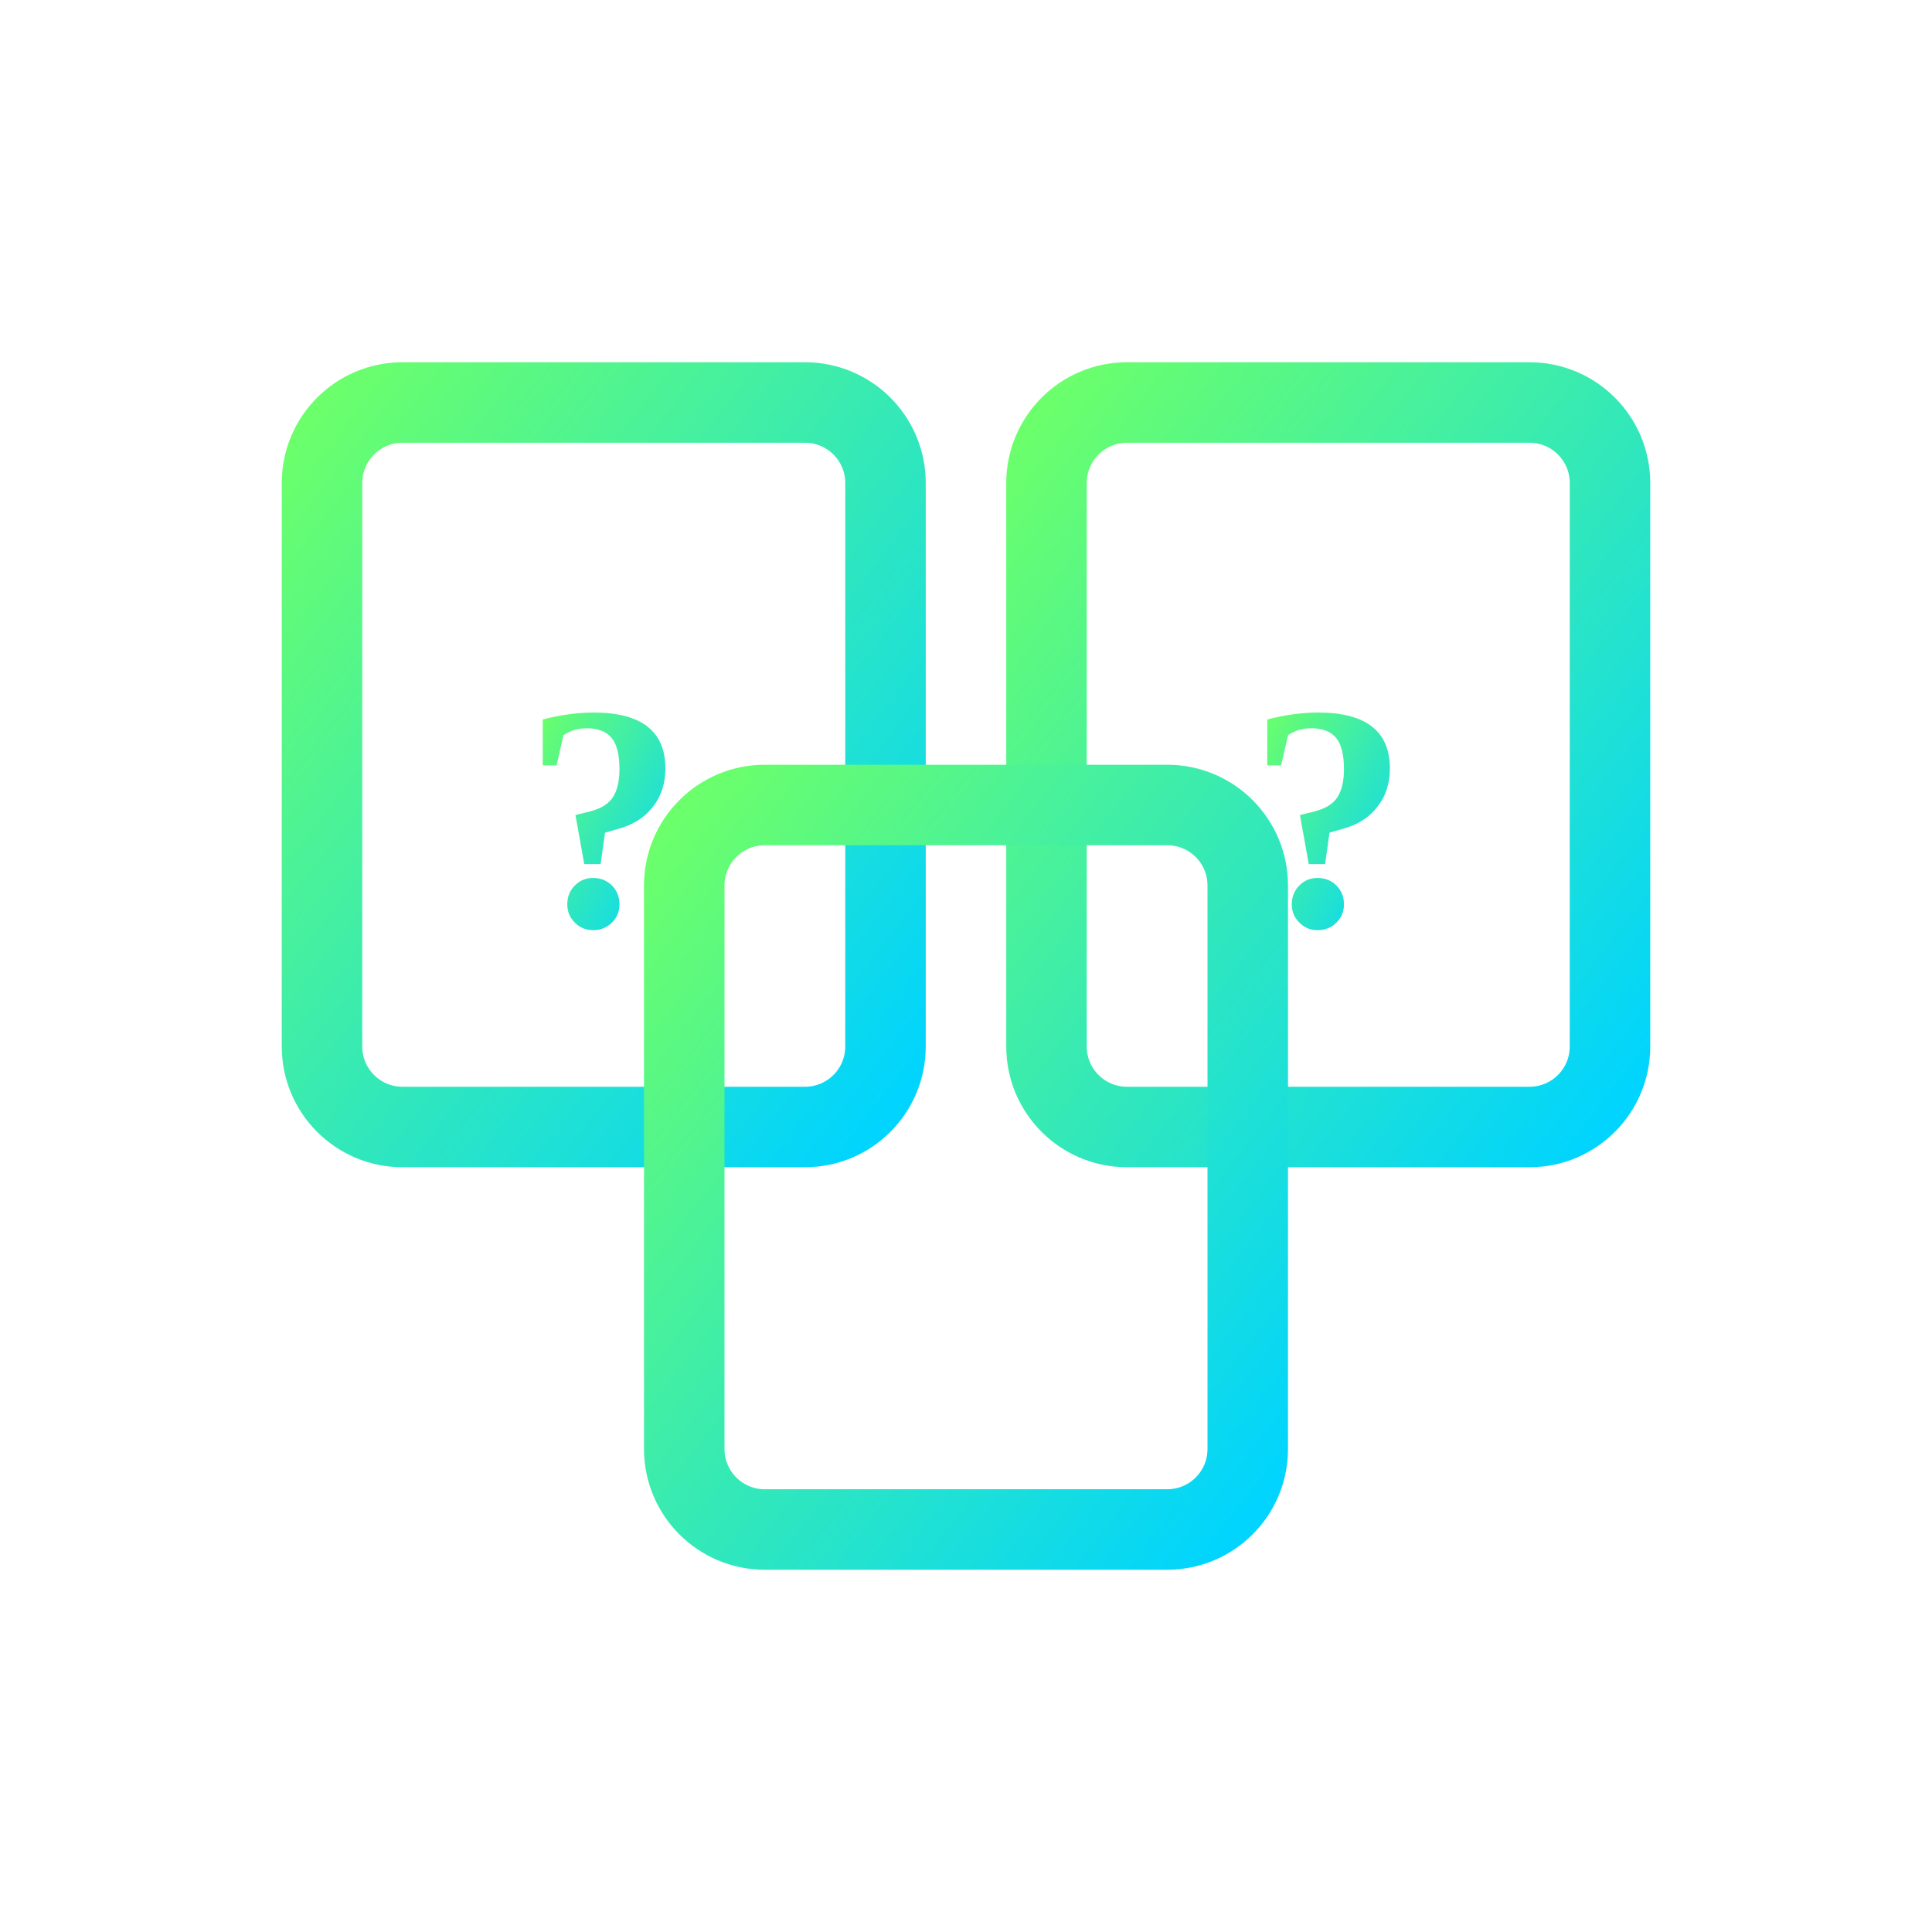
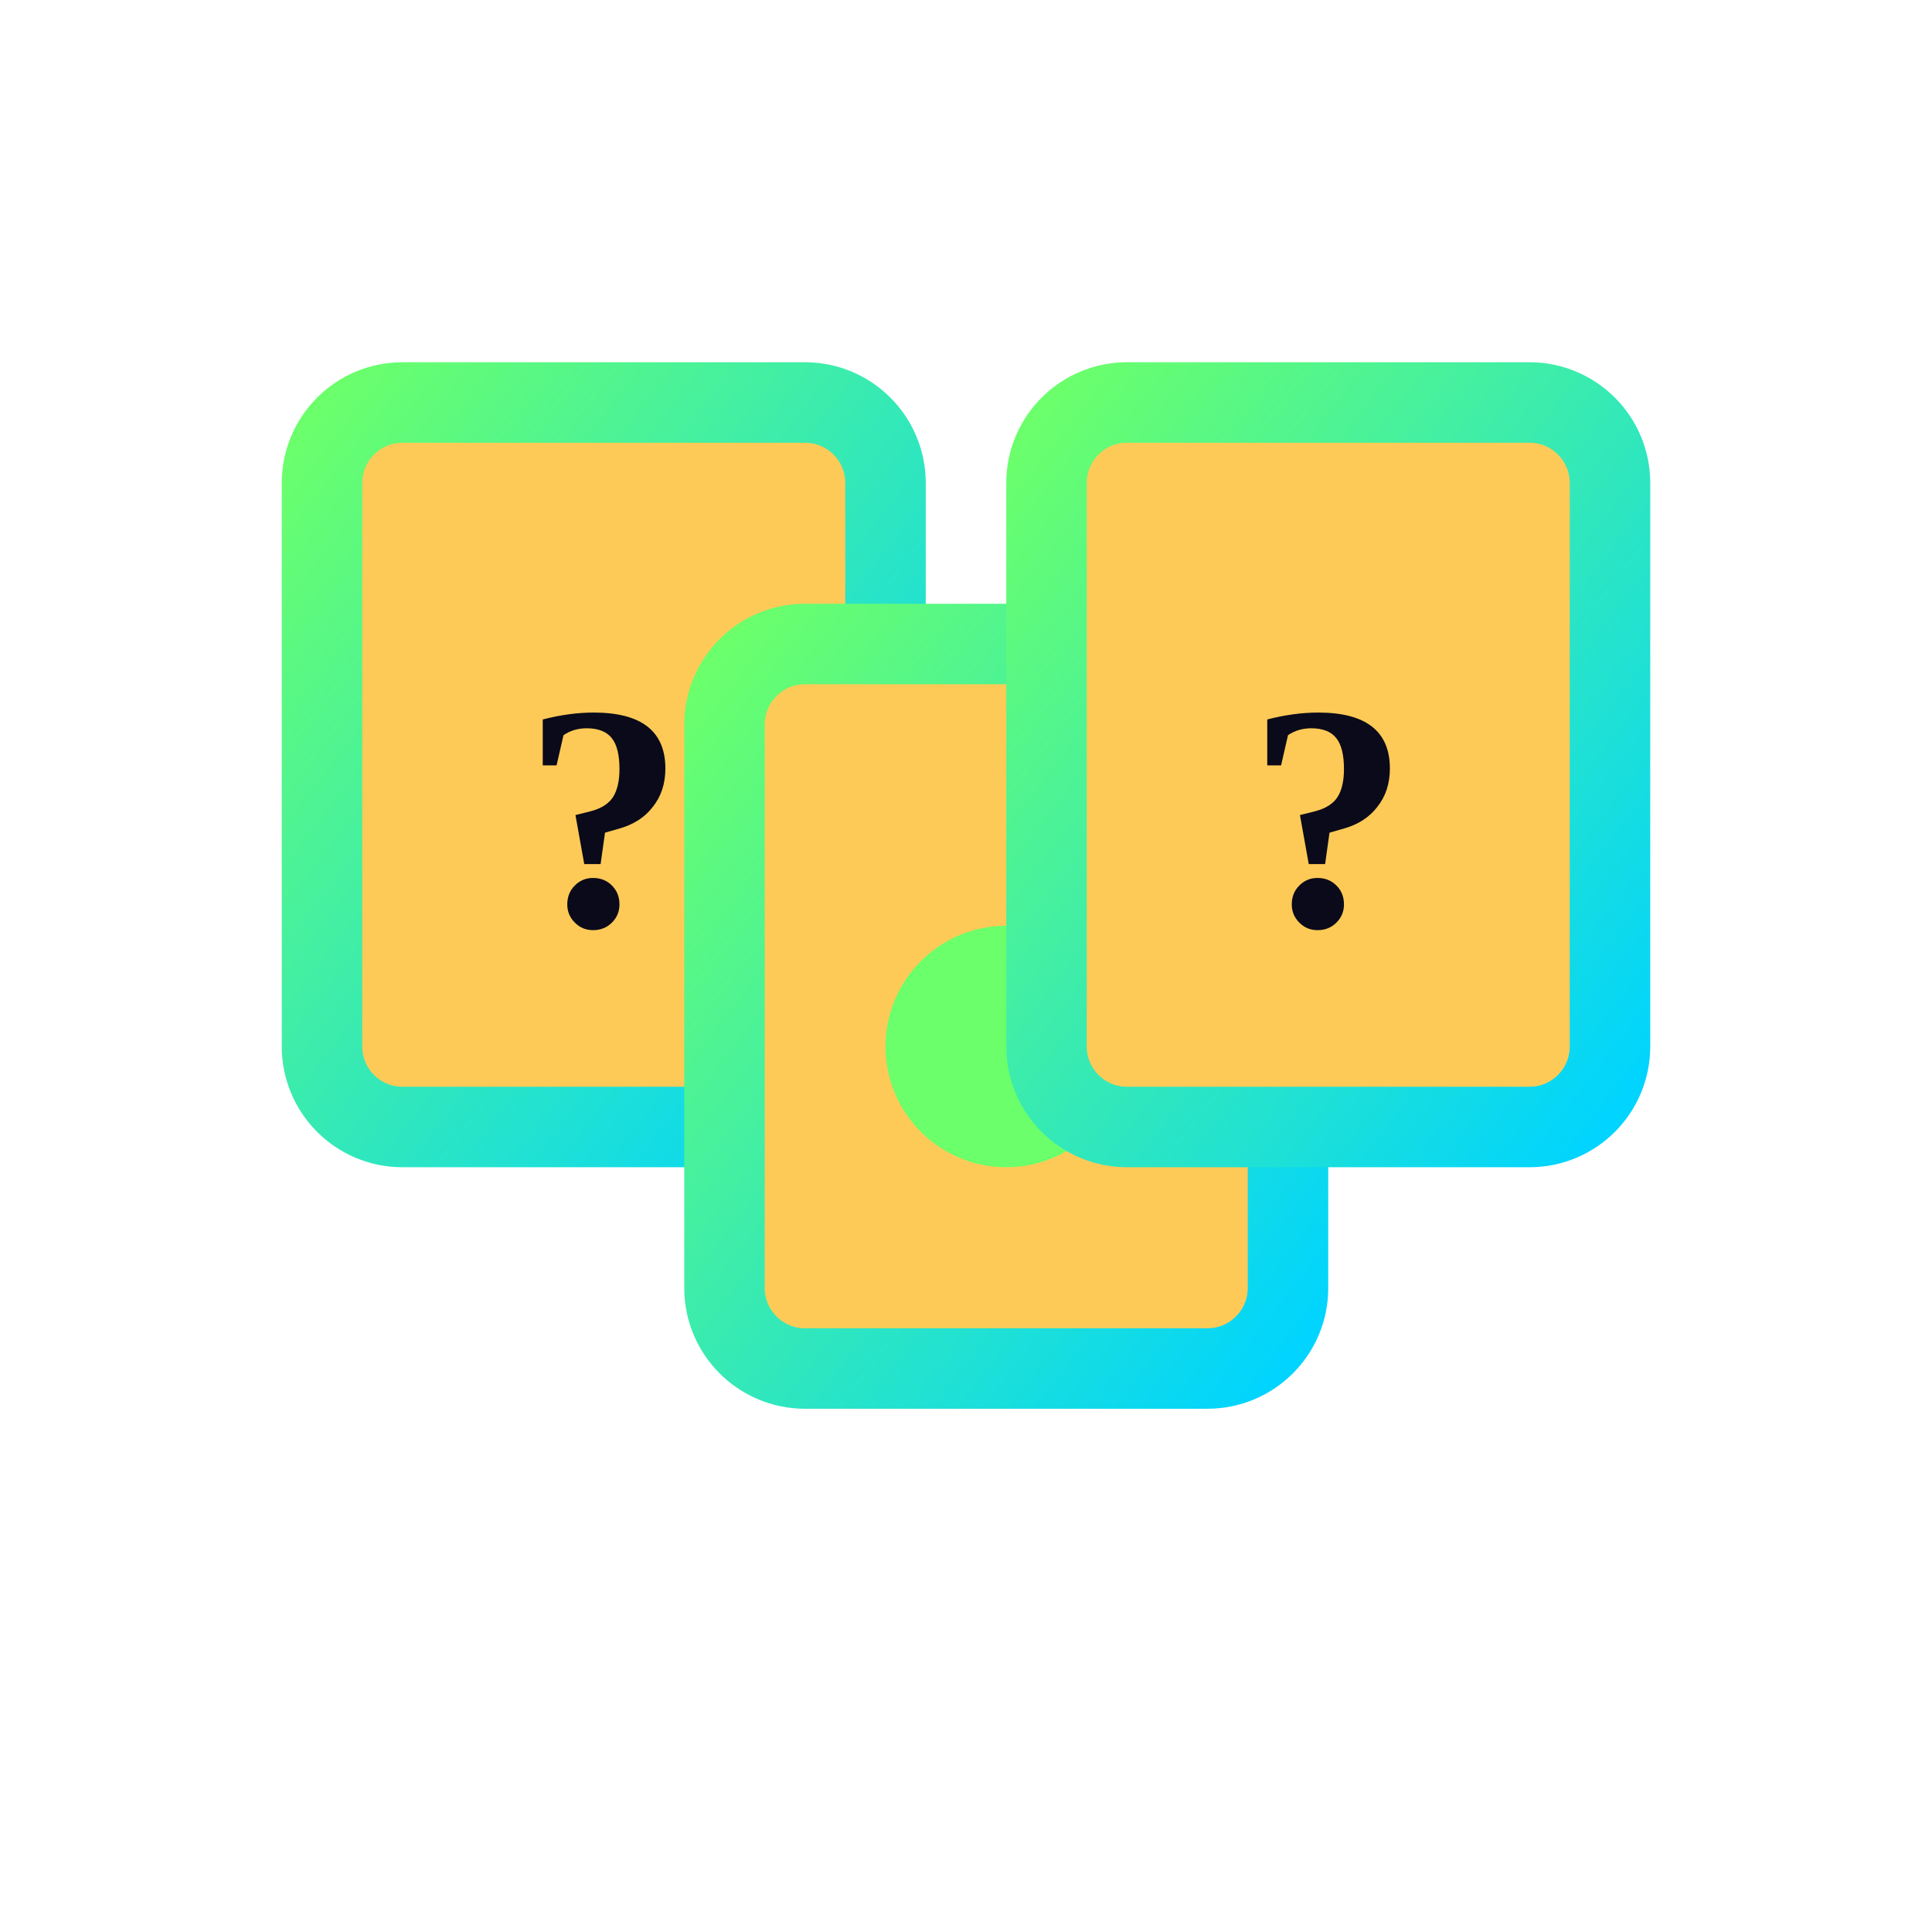
<svg xmlns="http://www.w3.org/2000/svg" class="game-logo" viewBox="0 0 48 48" fill="none">
  <defs>
-     <linearGradient id="gmm" x1="0%" y1="0%" x2="100%" y2="100%">
+     <linearGradient id="gf4" x1="0%" y1="0%" x2="100%" y2="100%">
      <stop offset="0%" stop-color="#6bff6b" />
      <stop offset="100%" stop-color="#00d4ff" />
    </linearGradient>
  </defs>
-   <rect x="8" y="10" width="14" height="18" rx="2" fill="none" stroke="url(#gmm)" stroke-width="2" />
-   <rect x="26" y="10" width="14" height="18" rx="2" fill="none" stroke="url(#gmm)" stroke-width="2" />
-   <rect x="17" y="20" width="14" height="18" rx="2" fill="none" stroke="url(#gmm)" stroke-width="2" />
-   <text x="13" y="23" fill="url(#gmm)" font-size="8" font-weight="bold">?</text>
-   <text x="31" y="23" fill="url(#gmm)" font-size="8" font-weight="bold">?</text>
+   <rect x="8" y="10" width="14" height="18" rx="2" fill="#feca57" stroke="url(#gf4)" stroke-width="2" />
+   <text x="15" y="23" fill="#0a0a1a" font-size="8" font-weight="bold" text-anchor="middle">?</text>
+   <rect x="18" y="16" width="14" height="18" rx="2" fill="#feca57" stroke="url(#gf4)" stroke-width="2" />
+   <circle cx="25" cy="26" r="3" fill="#6bff6b" />
+   <rect x="26" y="10" width="14" height="18" rx="2" fill="#feca57" stroke="url(#gf4)" stroke-width="2" />
+   <text x="33" y="23" fill="#0a0a1a" font-size="8" font-weight="bold" text-anchor="middle">?</text>
</svg>
